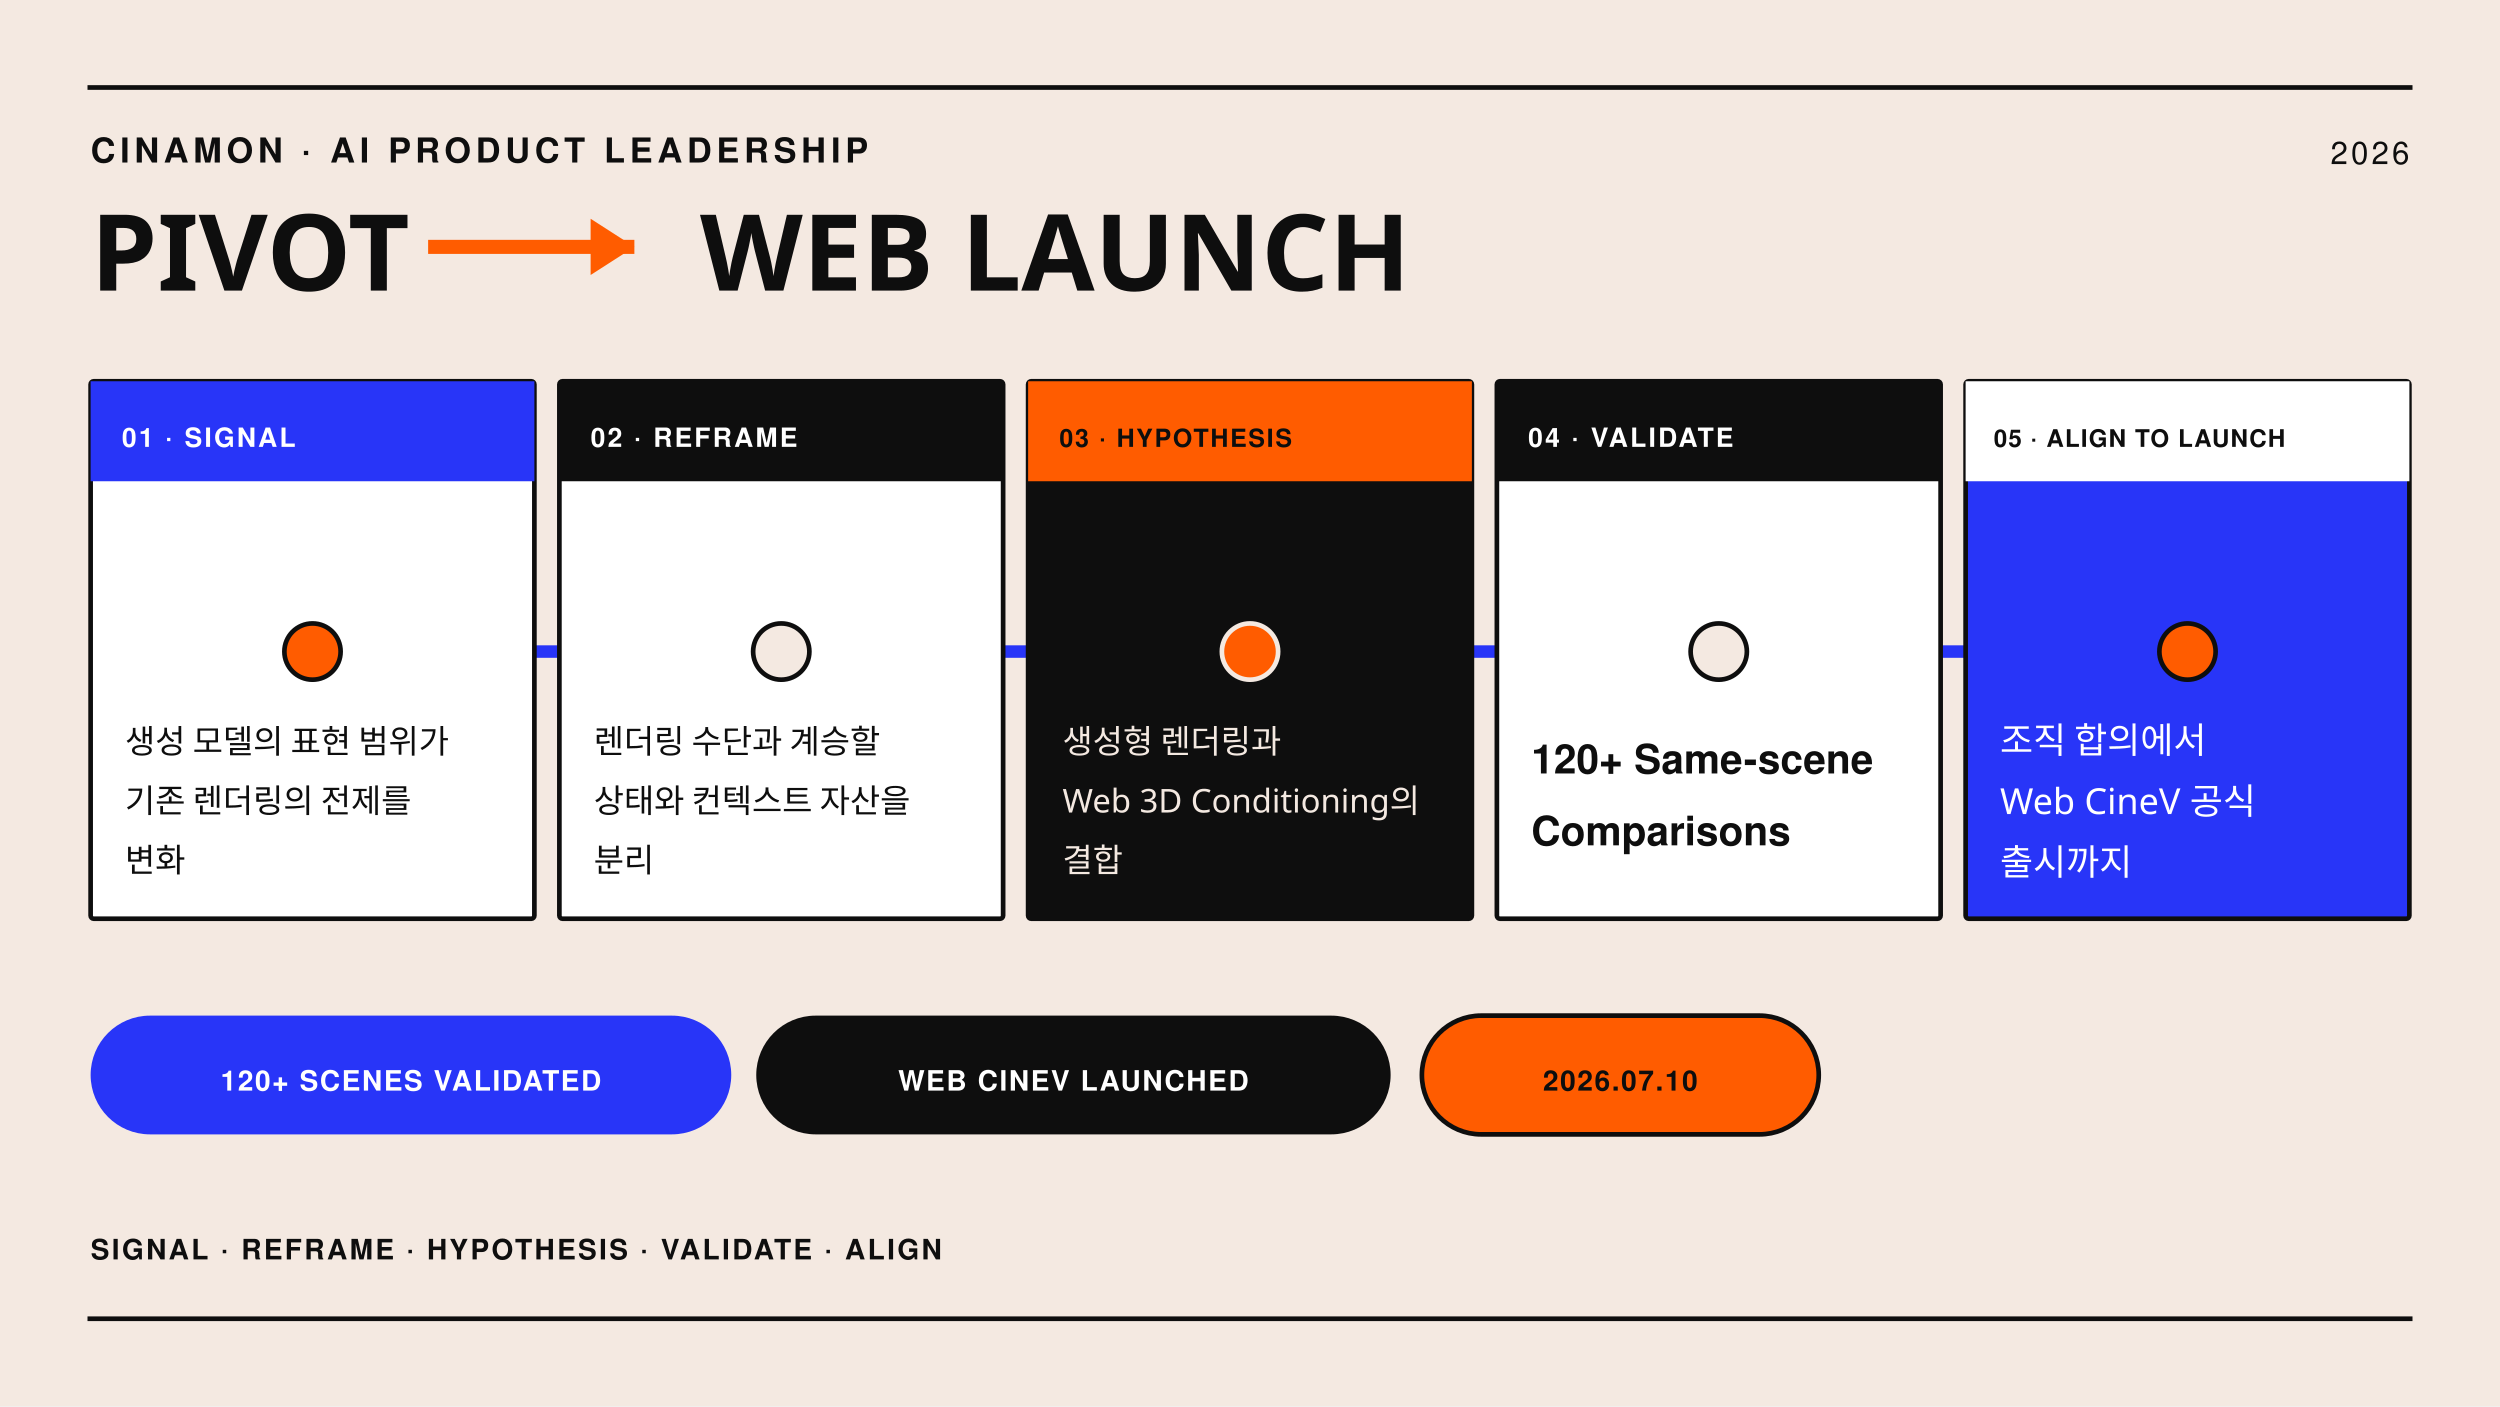
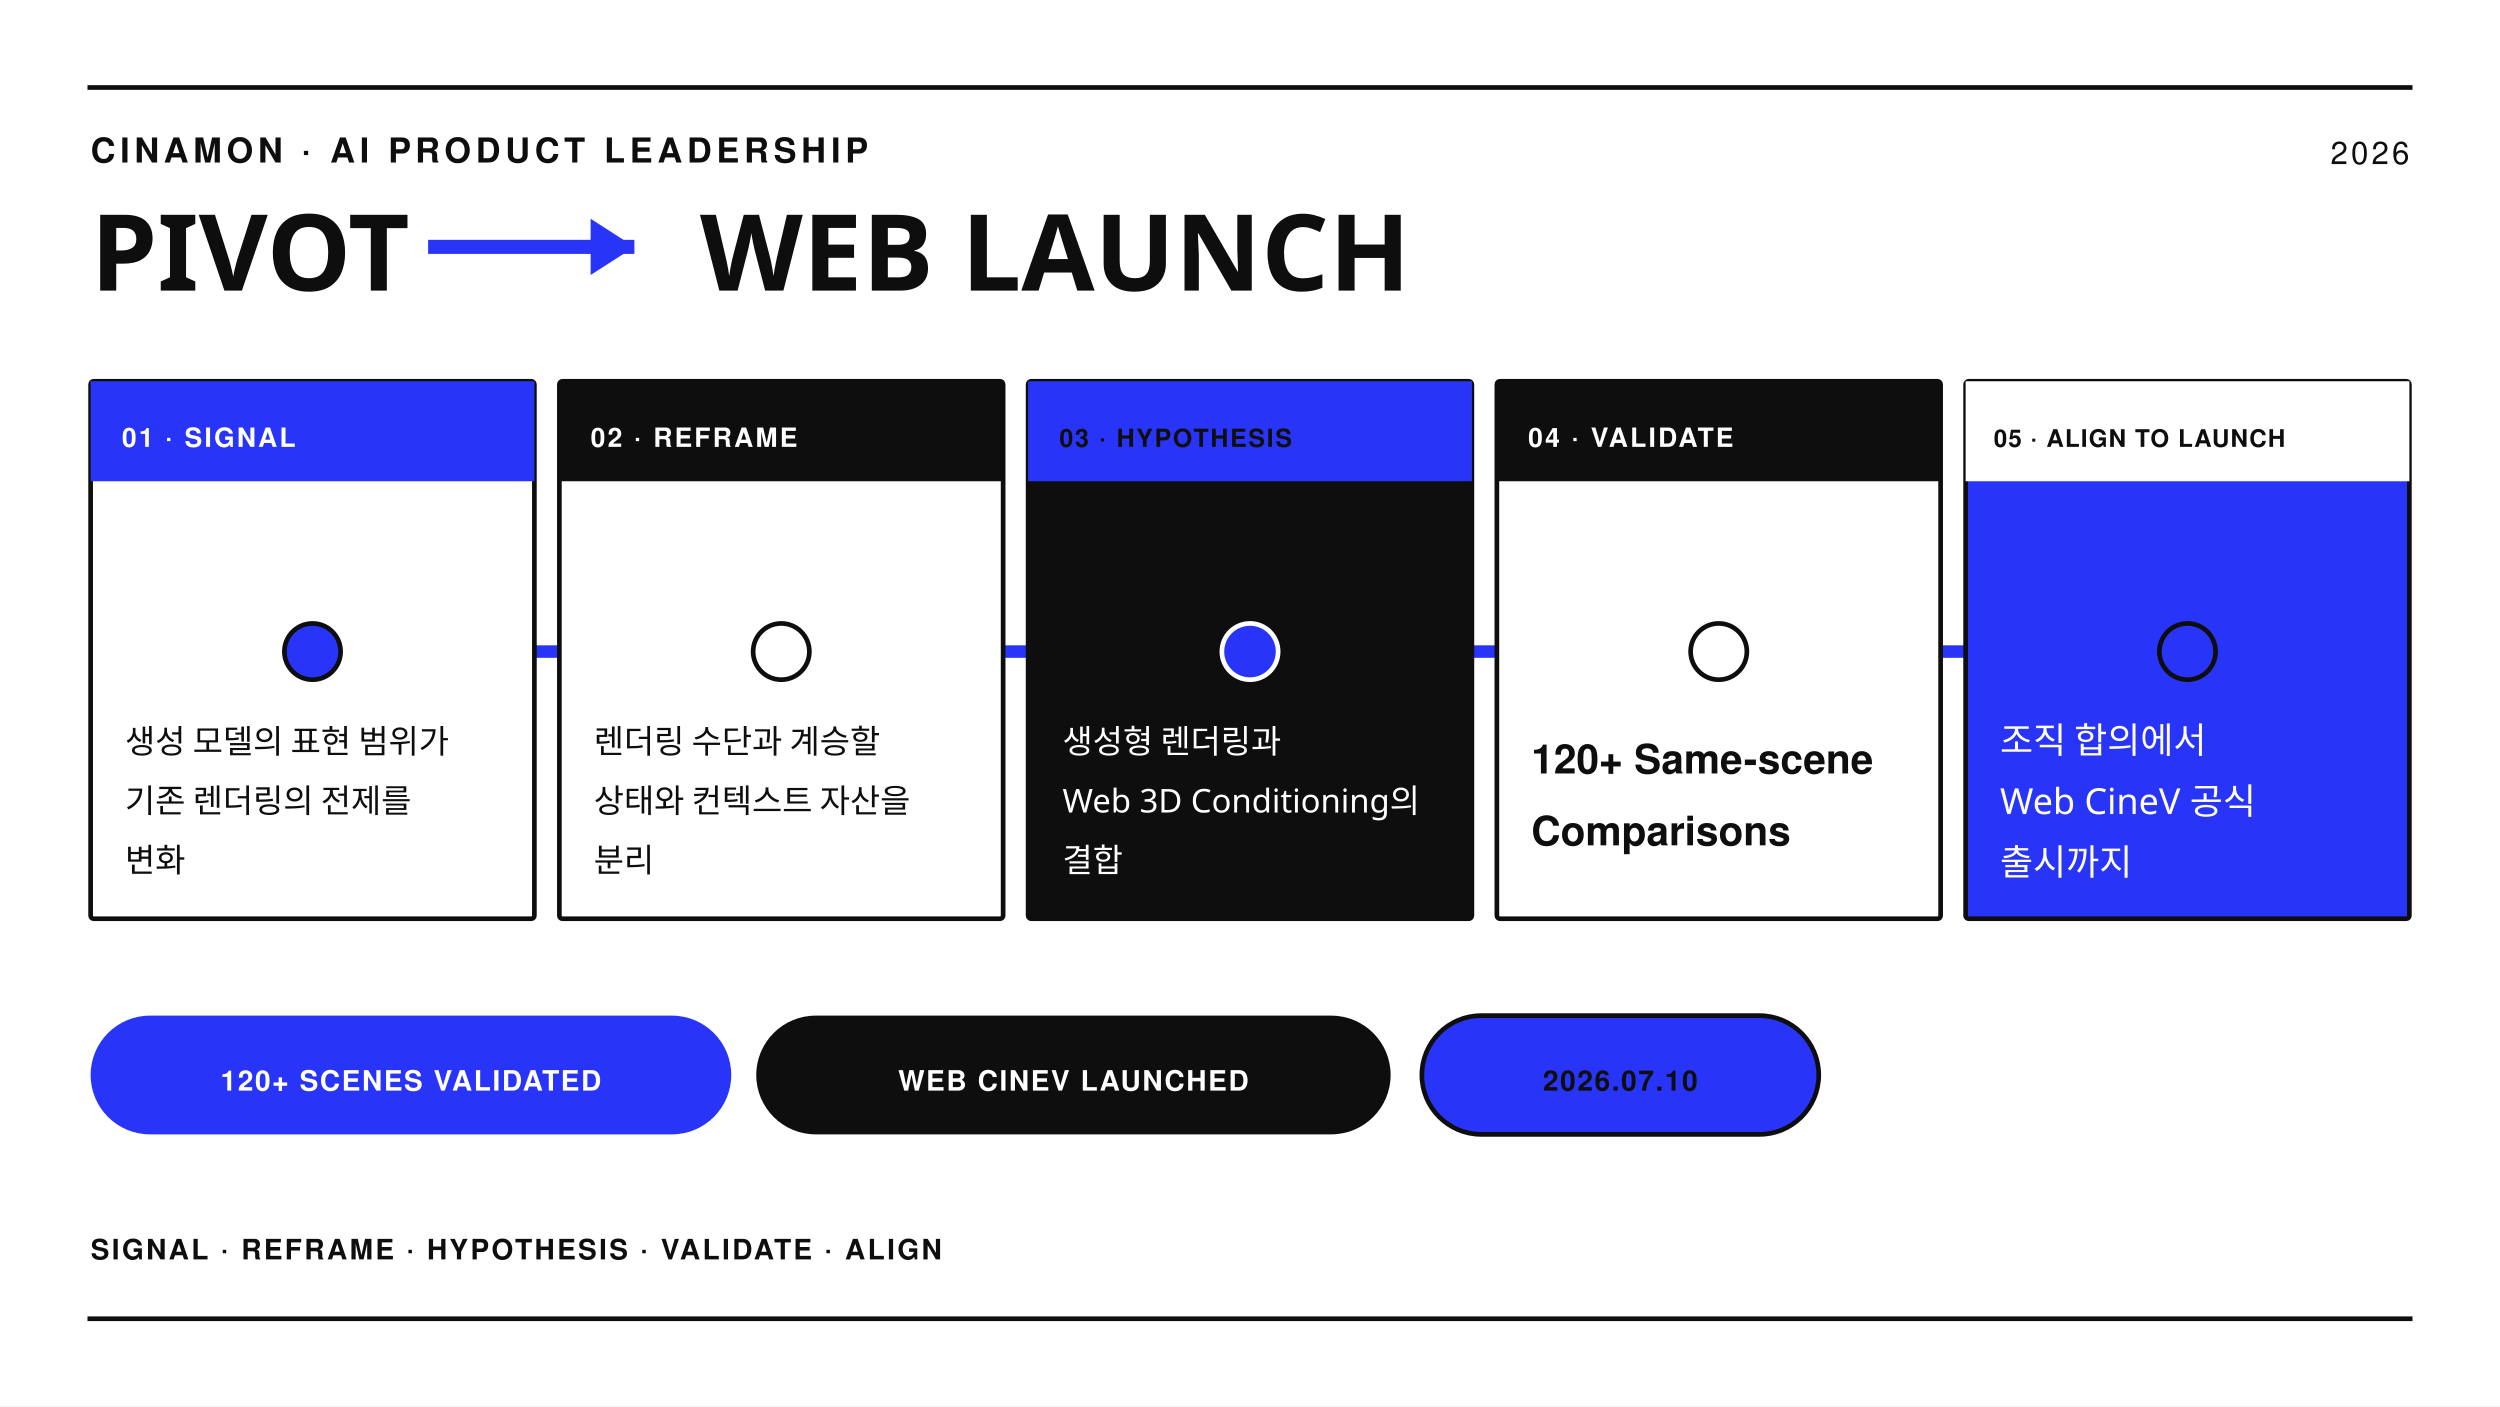
<svg xmlns="http://www.w3.org/2000/svg" viewBox="0 0 1600 900">
-   <rect width="1600" height="900" fill="#f4e9e1" />
+   <rect width="1600" height="900" fill="#ffffff" />
  <g fill="none" stroke="#0e0e0e">
    <path d="M56 56H1544" stroke-width="3" />
    <path d="M56 844H1544" stroke-width="3" />
  </g>
  <g font-family="Helvetica Neue, Helvetica, sans-serif" fill="#0e0e0e">
    <text x="58" y="104" font-size="22" font-weight="700" letter-spacing="3">CINAMON · AI PRODUCT LEADERSHIP</text>
    <text x="58" y="186" font-family="AppleGothic, sans-serif" font-size="68" font-weight="700">PIVOT</text>
-     <path d="M274 158H406" fill="none" stroke="#ff5c00" stroke-width="9" />
-     <path d="M406 158L378 140V176Z" fill="#ff5c00" />
+     <path d="M274 158H406" fill="none" stroke="#2835f8" stroke-width="9" />
+     <path d="M406 158L378 140V176Z" fill="#2835f8" />
    <text x="448" y="186" font-family="AppleGothic, sans-serif" font-size="68" font-weight="700">WEB LAUNCH</text>
    <text x="1542" y="105" font-size="20" text-anchor="end" letter-spacing="2">2026</text>
  </g>
  <path d="M76 417H1524" stroke="#2835f8" stroke-width="8" />
  <g font-family="AppleGothic, sans-serif">
    <g transform="translate(58 244)">
      <rect width="284" height="344" rx="2" fill="#ffffff" stroke="#0e0e0e" stroke-width="3" />
      <rect width="284" height="64" fill="#2835f8" />
      <text x="20" y="42" fill="#ffffff" font-family="Helvetica Neue, Helvetica, sans-serif" font-size="17" font-weight="700" letter-spacing="1.4">01 · SIGNAL</text>
-       <circle cx="142" cy="173" r="18" fill="#ff5c00" stroke="#0e0e0e" stroke-width="3" />
+       <circle cx="142" cy="173" r="18" fill="#2835f8" stroke="#0e0e0e" stroke-width="3" />
      <text x="22" y="238" fill="#0e0e0e" font-size="21" font-weight="400">
        <tspan x="22" dy="0">생성 모델의 표현 범위가</tspan>
        <tspan x="22" dy="38">기존 렌더링의 전제를</tspan>
        <tspan x="22" dy="38">변화</tspan>
      </text>
    </g>
    <g transform="translate(358 244)">
      <rect width="284" height="344" rx="2" fill="#ffffff" stroke="#0e0e0e" stroke-width="3" />
      <rect width="284" height="64" fill="#0e0e0e" />
      <text x="20" y="42" fill="#ffffff" font-family="Helvetica Neue, Helvetica, sans-serif" font-size="17" font-weight="700" letter-spacing="1.4">02 · REFRAME</text>
-       <circle cx="142" cy="173" r="18" fill="#f4e9e1" stroke="#0e0e0e" stroke-width="3" />
+       <circle cx="142" cy="173" r="18" fill="#ffffff" stroke="#0e0e0e" stroke-width="3" />
      <text x="22" y="238" fill="#0e0e0e" font-size="21" font-weight="400">
        <tspan x="22" dy="0">렌더링 수단과 계승할</tspan>
        <tspan x="22" dy="38">상태와 컨텍스트 자산을</tspan>
        <tspan x="22" dy="38">분리</tspan>
      </text>
    </g>
    <g transform="translate(658 244)">
      <rect width="284" height="344" rx="2" fill="#0e0e0e" stroke="#0e0e0e" stroke-width="3" />
-       <rect width="284" height="64" fill="#ff5c00" />
+       <rect width="284" height="64" fill="#2835f8" />
      <text x="20" y="42" fill="#0e0e0e" font-family="Helvetica Neue, Helvetica, sans-serif" font-size="16" font-weight="700" letter-spacing="1.1">03 · HYPOTHESIS</text>
-       <circle cx="142" cy="173" r="18" fill="#ff5c00" stroke="#f4e9e1" stroke-width="3" />
-       <text x="22" y="238" fill="#f4e9e1" font-size="21" font-weight="400">
+       <circle cx="142" cy="173" r="18" fill="#2835f8" stroke="#ffffff" stroke-width="3" />
+       <text x="22" y="238" fill="#ffffff" font-size="21" font-weight="400">
        <tspan x="22" dy="0">생성형 렌더링과</tspan>
        <tspan x="22" dy="38">Web 3D Conditioning의</tspan>
        <tspan x="22" dy="38">결합</tspan>
      </text>
    </g>
    <g transform="translate(958 244)">
      <rect width="284" height="344" rx="2" fill="#ffffff" stroke="#0e0e0e" stroke-width="3" />
      <rect width="284" height="64" fill="#0e0e0e" />
      <text x="20" y="42" fill="#ffffff" font-family="Helvetica Neue, Helvetica, sans-serif" font-size="17" font-weight="700" letter-spacing="1.4">04 · VALIDATE</text>
-       <circle cx="142" cy="173" r="18" fill="#f4e9e1" stroke="#0e0e0e" stroke-width="3" />
+       <circle cx="142" cy="173" r="18" fill="#ffffff" stroke="#0e0e0e" stroke-width="3" />
      <text x="22" y="251" fill="#0e0e0e" font-family="Helvetica Neue, Helvetica, sans-serif" font-size="26" font-weight="700">
        <tspan x="22" dy="0">120+ Same-scene</tspan>
        <tspan x="22" dy="46">Comparisons</tspan>
      </text>
    </g>
    <g transform="translate(1258 244)">
      <rect width="284" height="344" rx="2" fill="#2835f8" stroke="#0e0e0e" stroke-width="3" />
      <rect width="284" height="64" fill="#ffffff" />
      <text x="18" y="42" fill="#0e0e0e" font-family="Helvetica Neue, Helvetica, sans-serif" font-size="15.5" font-weight="700" letter-spacing=".7">05 · ALIGN TO LAUNCH</text>
-       <circle cx="142" cy="173" r="18" fill="#ff5c00" stroke="#0e0e0e" stroke-width="3" />
+       <circle cx="142" cy="173" r="18" fill="#2835f8" stroke="#0e0e0e" stroke-width="3" />
      <text x="22" y="238" fill="#ffffff" font-size="23" font-weight="400">
        <tspan x="22" dy="0">조직 합의에서</tspan>
        <tspan x="22" dy="39">Web CineV 공식</tspan>
        <tspan x="22" dy="39">출시까지</tspan>
      </text>
    </g>
  </g>
  <g font-family="Helvetica Neue, Helvetica, sans-serif" font-size="18" font-weight="700" letter-spacing="1">
    <g transform="translate(58 650)">
      <rect width="410" height="76" rx="38" fill="#2835f8" />
      <text x="205" y="48" fill="#ffffff" text-anchor="middle">120+ SCENES VALIDATED</text>
    </g>
    <g transform="translate(484 650)">
      <rect width="406" height="76" rx="38" fill="#0e0e0e" />
      <text x="203" y="48" fill="#ffffff" text-anchor="middle">WEB CINEV LAUNCHED</text>
    </g>
    <g transform="translate(910 650)">
-       <rect width="254" height="76" rx="38" fill="#ff5c00" stroke="#0e0e0e" stroke-width="3" />
+       <rect width="254" height="76" rx="38" fill="#2835f8" stroke="#0e0e0e" stroke-width="3" />
      <text x="127" y="48" fill="#0e0e0e" text-anchor="middle">2026.07.10</text>
    </g>
  </g>
  <g font-family="Helvetica Neue, Helvetica, sans-serif" fill="#0e0e0e">
    <text x="58" y="806" font-size="18" font-weight="700" letter-spacing="1.5">SIGNAL · REFRAME · HYPOTHESIS · VALIDATE · ALIGN</text>
  </g>
</svg>
